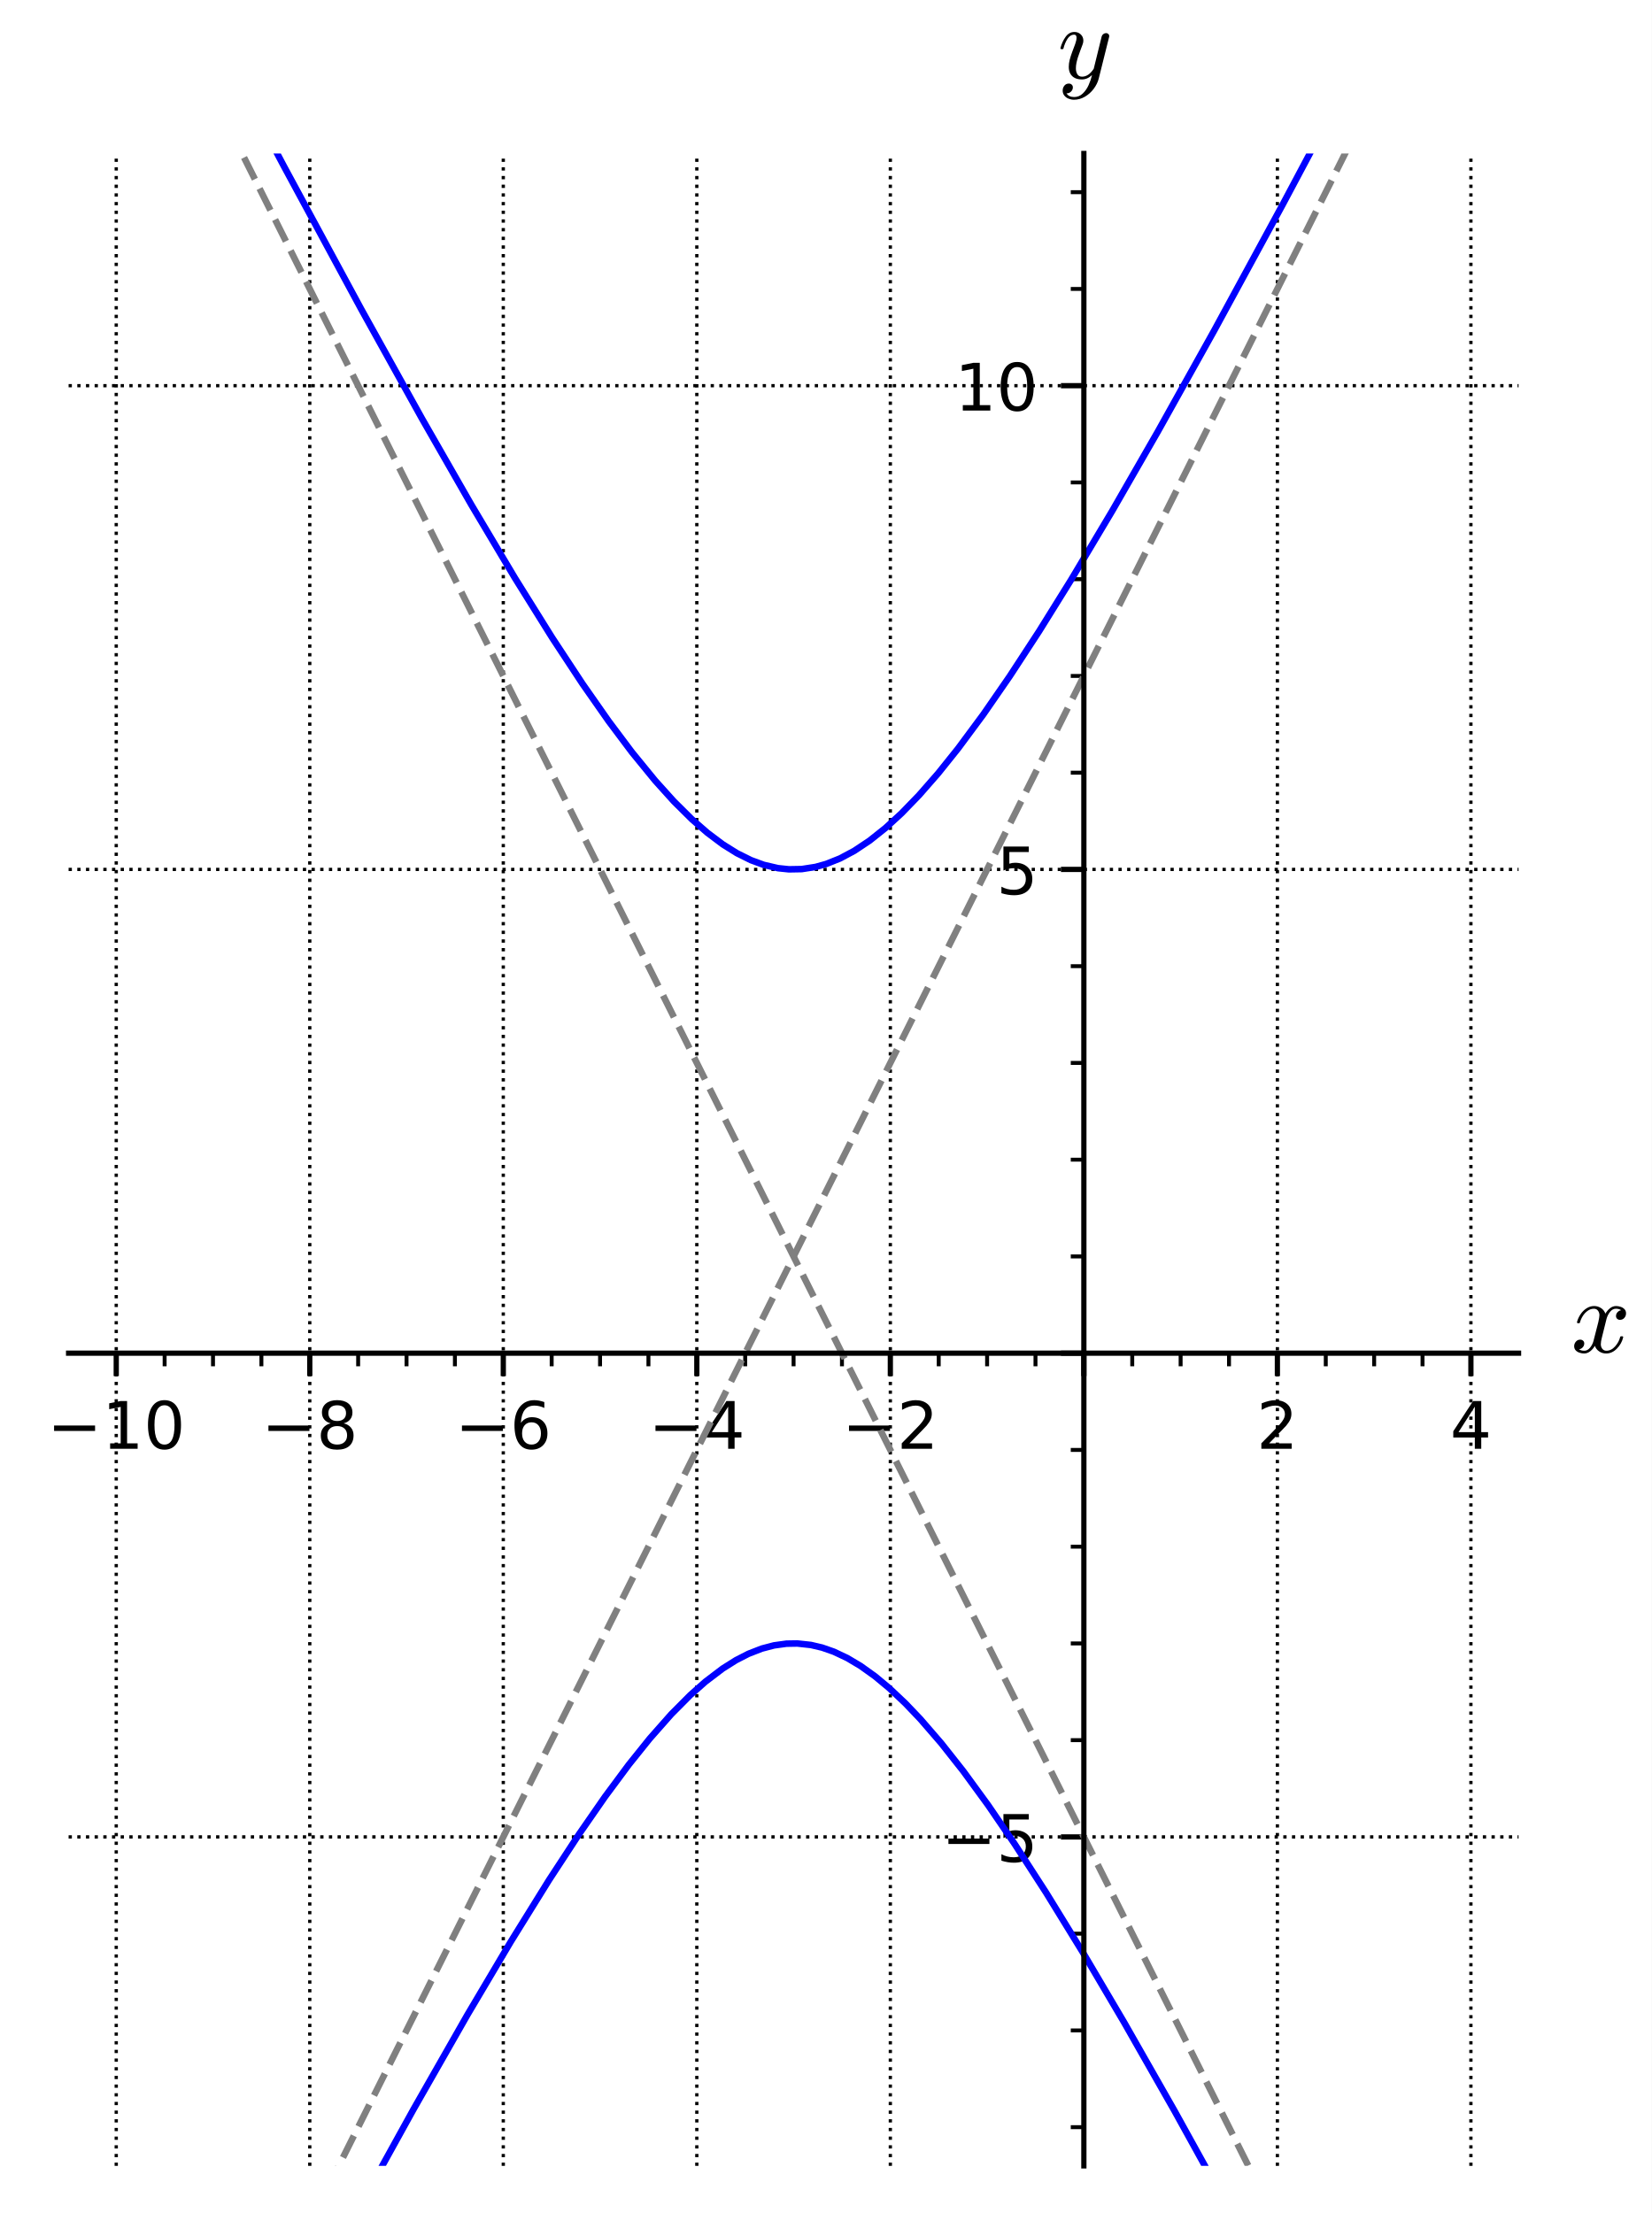
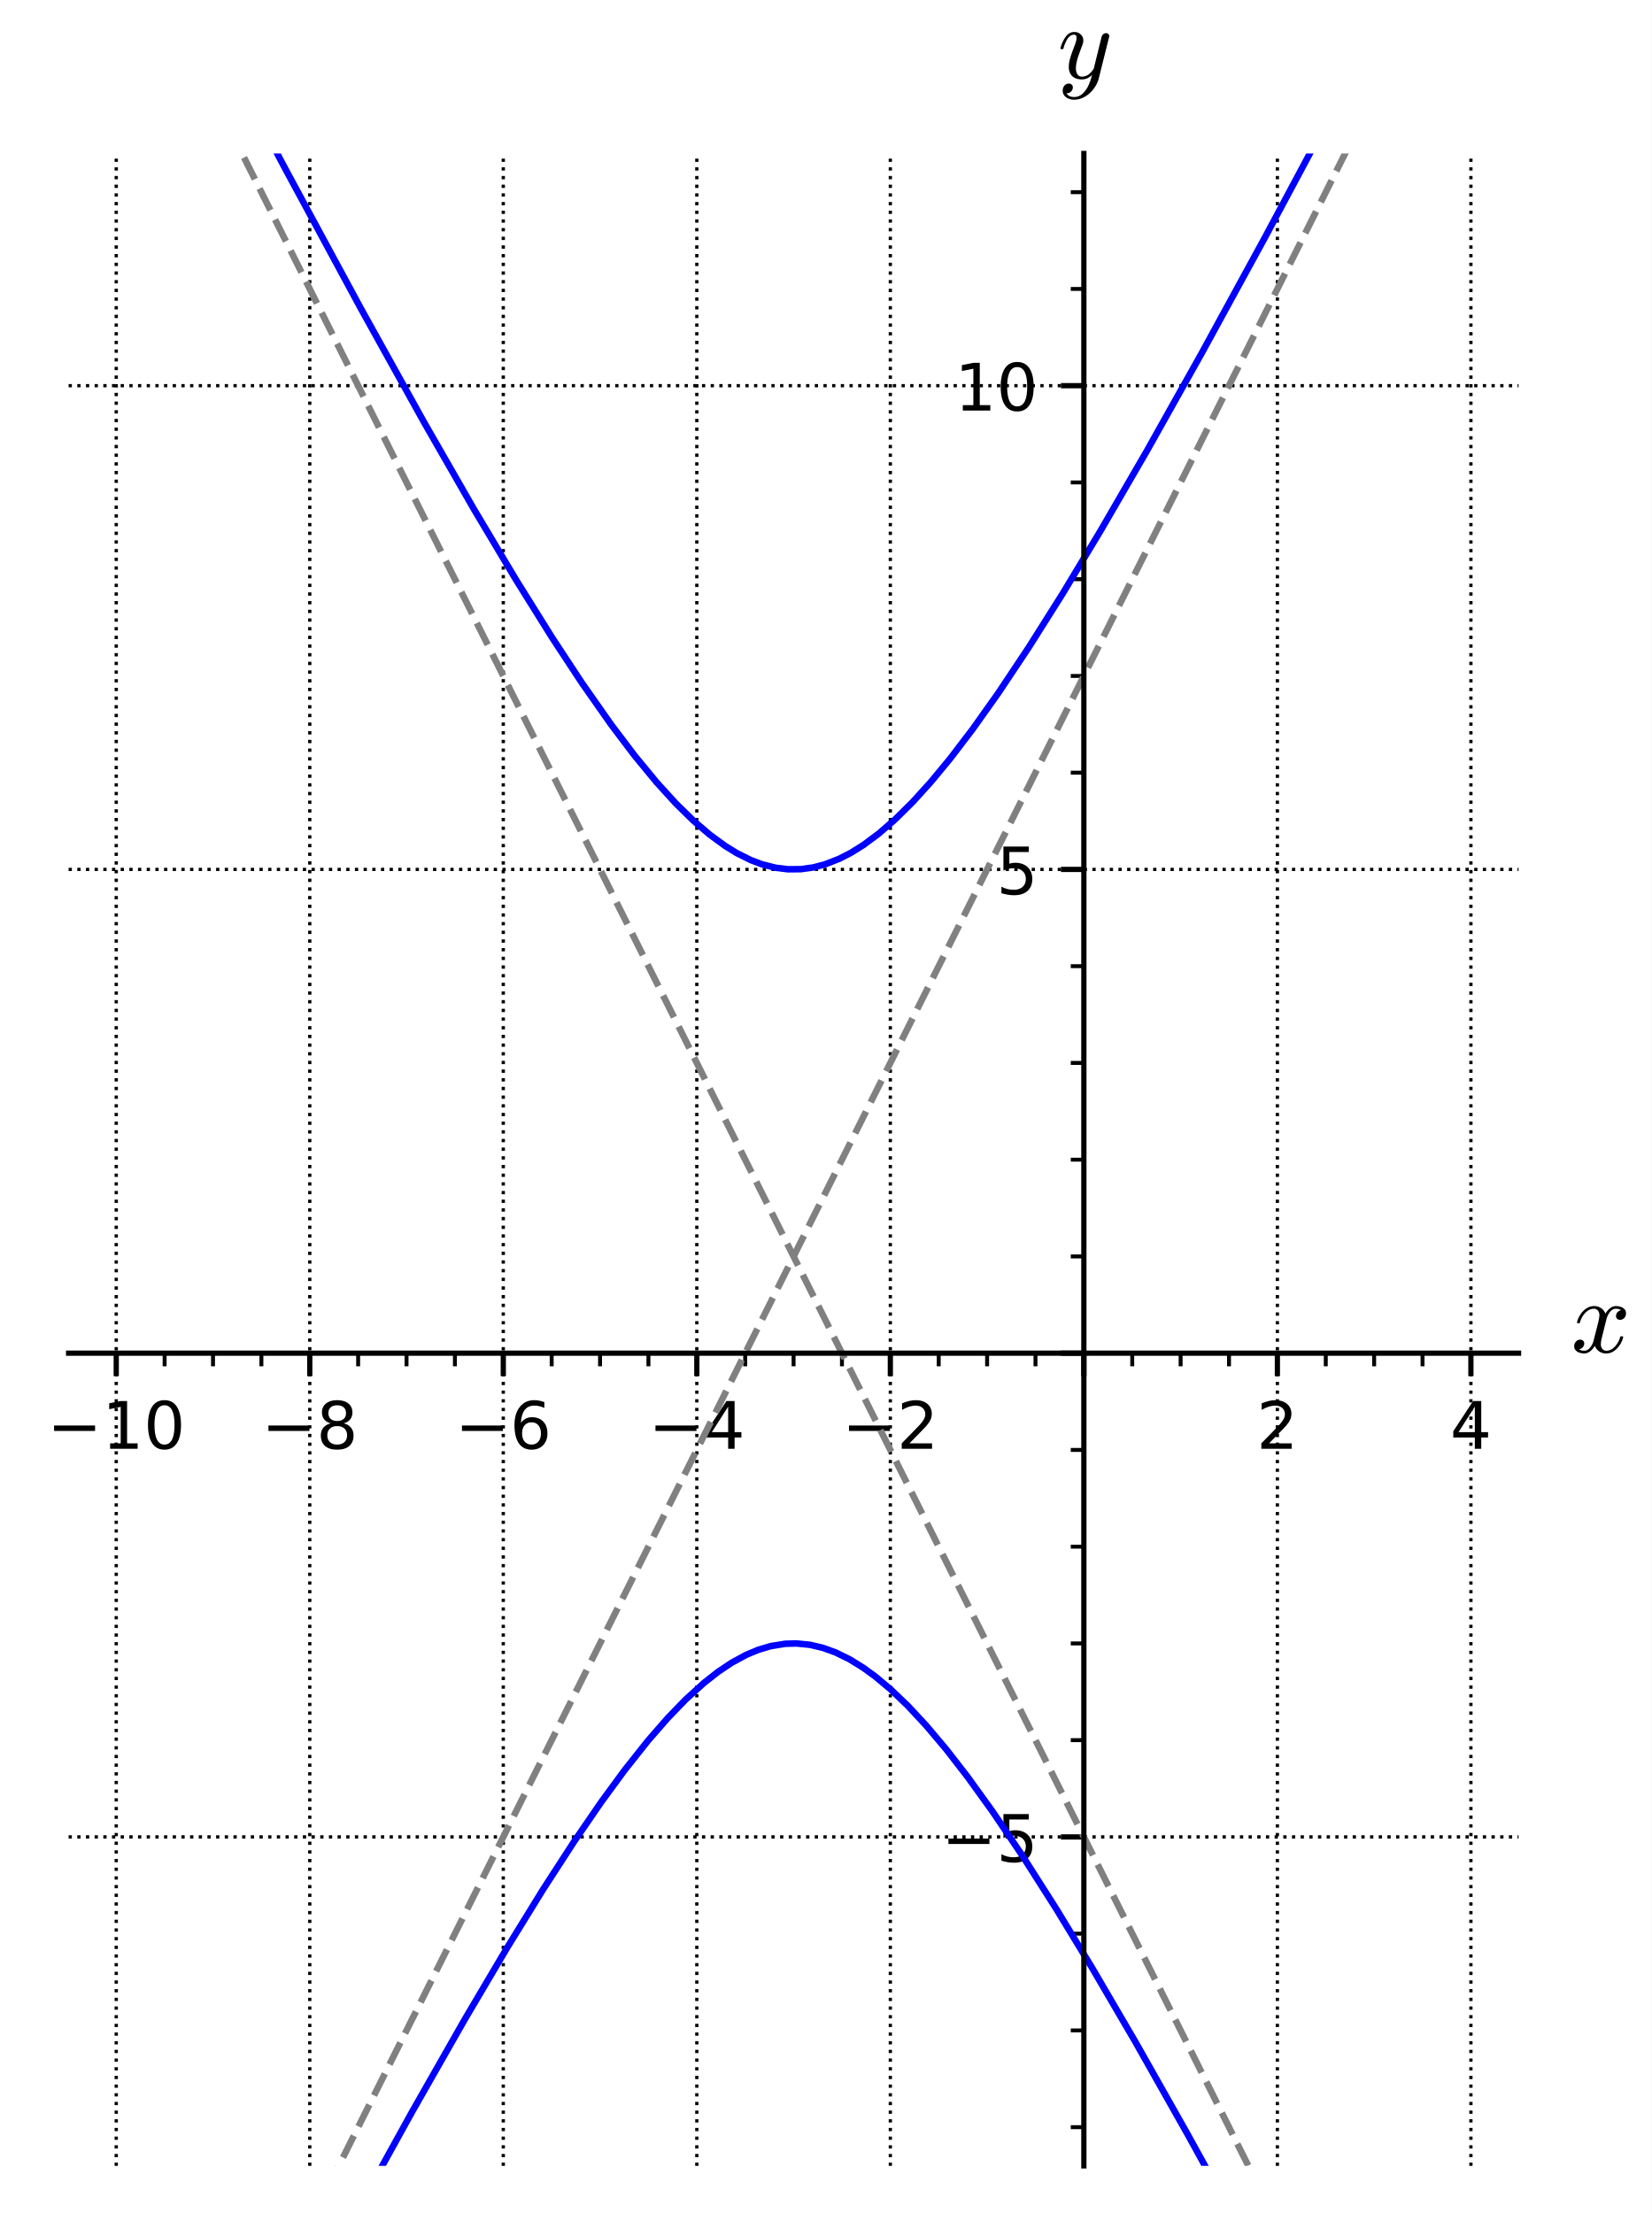
<svg xmlns="http://www.w3.org/2000/svg" xmlns:xlink="http://www.w3.org/1999/xlink" width="252.245pt" height="338.002pt" viewBox="0 0 252.245 338.002" version="1.1">
  <defs>
    <style type="text/css">*{stroke-linejoin: round; stroke-linecap: butt}</style>
  </defs>
  <g id="figure_1">
    <g id="patch_1">
      <path d="M 0 338.002  L 252.245 338.002  L 252.245 0  L 0 0  z " style="fill: #ffffff" />
    </g>
    <g id="axes_1">
      <g id="patch_2">
        <path d="M 10.477 330.803  L 231.905 330.803  L 231.905 23.442  L 10.477 23.442  z " style="fill: #ffffff" />
      </g>
      <g id="matplotlib.axis_1">
        <g id="xtick_1">
          <g id="line2d_1">
-             <path d="M 17.752 330.803  L 17.752 23.442  " clip-path="url(#p0f898315c3)" style="fill: none; stroke-dasharray: 0.5,0.825; stroke-dashoffset: 0; stroke: #000000; stroke-width: 0.5" />
+             <path d="M 17.752 330.803  L 17.752 23.442  " clip-path="url(#p8f8645d7d3)" style="fill: none; stroke-dasharray: 0.5,0.825; stroke-dashoffset: 0; stroke: #000000; stroke-width: 0.5" />
          </g>
          <g id="line2d_2">
            <defs>
-               <path id="mc4656ebf2e" d="M 0 0  L 0 3.5  " style="stroke: #000000; stroke-width: 0.8" />
+               <path id="ma55e0e9394" d="M 0 0  L 0 3.5  " style="stroke: #000000; stroke-width: 0.8" />
            </defs>
            <g>
-               <use xlink:href="#mc4656ebf2e" x="17.752" y="206.676" style="stroke: #000000; stroke-width: 0.8" />
+               <use xlink:href="#ma55e0e9394" x="17.752" y="206.676" style="stroke: #000000; stroke-width: 0.8" />
            </g>
          </g>
          <g id="text_1">
            <g transform="translate(7.2 221.2748) scale(0.1 -0.1)">
              <defs>
                <path id="DejaVuSans-2212" d="M 678 2272  L 4684 2272  L 4684 1741  L 678 1741  L 678 2272  z " transform="scale(0.015625)" />
                <path id="DejaVuSans-31" d="M 794 531  L 1825 531  L 1825 4091  L 703 3866  L 703 4441  L 1819 4666  L 2450 4666  L 2450 531  L 3481 531  L 3481 0  L 794 0  L 794 531  z " transform="scale(0.015625)" />
                <path id="DejaVuSans-30" d="M 2034 4250  Q 1547 4250 1301 3770  Q 1056 3291 1056 2328  Q 1056 1369 1301 889  Q 1547 409 2034 409  Q 2525 409 2770 889  Q 3016 1369 3016 2328  Q 3016 3291 2770 3770  Q 2525 4250 2034 4250  z M 2034 4750  Q 2819 4750 3233 4129  Q 3647 3509 3647 2328  Q 3647 1150 3233 529  Q 2819 -91 2034 -91  Q 1250 -91 836 529  Q 422 1150 422 2328  Q 422 3509 836 4129  Q 1250 4750 2034 4750  z " transform="scale(0.015625)" />
              </defs>
              <use xlink:href="#DejaVuSans-2212" />
              <use xlink:href="#DejaVuSans-31" x="83.789" />
              <use xlink:href="#DejaVuSans-30" x="147.412" />
            </g>
          </g>
        </g>
        <g id="xtick_2">
          <g id="line2d_3">
-             <path d="M 47.306 330.803  L 47.306 23.442  " clip-path="url(#p0f898315c3)" style="fill: none; stroke-dasharray: 0.5,0.825; stroke-dashoffset: 0; stroke: #000000; stroke-width: 0.5" />
+             <path d="M 47.306 330.803  L 47.306 23.442  " clip-path="url(#p8f8645d7d3)" style="fill: none; stroke-dasharray: 0.5,0.825; stroke-dashoffset: 0; stroke: #000000; stroke-width: 0.5" />
          </g>
          <g id="line2d_4">
            <g>
-               <use xlink:href="#mc4656ebf2e" x="47.306" y="206.676" style="stroke: #000000; stroke-width: 0.8" />
+               <use xlink:href="#ma55e0e9394" x="47.306" y="206.676" style="stroke: #000000; stroke-width: 0.8" />
            </g>
          </g>
          <g id="text_2">
            <g transform="translate(39.9351 221.2748) scale(0.1 -0.1)">
              <defs>
                <path id="DejaVuSans-38" d="M 2034 2216  Q 1584 2216 1326 1975  Q 1069 1734 1069 1313  Q 1069 891 1326 650  Q 1584 409 2034 409  Q 2484 409 2743 651  Q 3003 894 3003 1313  Q 3003 1734 2745 1975  Q 2488 2216 2034 2216  z M 1403 2484  Q 997 2584 770 2862  Q 544 3141 544 3541  Q 544 4100 942 4425  Q 1341 4750 2034 4750  Q 2731 4750 3128 4425  Q 3525 4100 3525 3541  Q 3525 3141 3298 2862  Q 3072 2584 2669 2484  Q 3125 2378 3379 2068  Q 3634 1759 3634 1313  Q 3634 634 3220 271  Q 2806 -91 2034 -91  Q 1263 -91 848 271  Q 434 634 434 1313  Q 434 1759 690 2068  Q 947 2378 1403 2484  z M 1172 3481  Q 1172 3119 1398 2916  Q 1625 2713 2034 2713  Q 2441 2713 2670 2916  Q 2900 3119 2900 3481  Q 2900 3844 2670 4047  Q 2441 4250 2034 4250  Q 1625 4250 1398 4047  Q 1172 3844 1172 3481  z " transform="scale(0.015625)" />
              </defs>
              <use xlink:href="#DejaVuSans-2212" />
              <use xlink:href="#DejaVuSans-38" x="83.789" />
            </g>
          </g>
        </g>
        <g id="xtick_3">
          <g id="line2d_5">
-             <path d="M 76.86 330.803  L 76.86 23.442  " clip-path="url(#p0f898315c3)" style="fill: none; stroke-dasharray: 0.5,0.825; stroke-dashoffset: 0; stroke: #000000; stroke-width: 0.5" />
+             <path d="M 76.86 330.803  L 76.86 23.442  " clip-path="url(#p8f8645d7d3)" style="fill: none; stroke-dasharray: 0.5,0.825; stroke-dashoffset: 0; stroke: #000000; stroke-width: 0.5" />
          </g>
          <g id="line2d_6">
            <g>
-               <use xlink:href="#mc4656ebf2e" x="76.86" y="206.676" style="stroke: #000000; stroke-width: 0.8" />
+               <use xlink:href="#ma55e0e9394" x="76.86" y="206.676" style="stroke: #000000; stroke-width: 0.8" />
            </g>
          </g>
          <g id="text_3">
            <g transform="translate(69.48894 221.2748) scale(0.1 -0.1)">
              <defs>
                <path id="DejaVuSans-36" d="M 2113 2584  Q 1688 2584 1439 2293  Q 1191 2003 1191 1497  Q 1191 994 1439 701  Q 1688 409 2113 409  Q 2538 409 2786 701  Q 3034 994 3034 1497  Q 3034 2003 2786 2293  Q 2538 2584 2113 2584  z M 3366 4563  L 3366 3988  Q 3128 4100 2886 4159  Q 2644 4219 2406 4219  Q 1781 4219 1451 3797  Q 1122 3375 1075 2522  Q 1259 2794 1537 2939  Q 1816 3084 2150 3084  Q 2853 3084 3261 2657  Q 3669 2231 3669 1497  Q 3669 778 3244 343  Q 2819 -91 2113 -91  Q 1303 -91 875 529  Q 447 1150 447 2328  Q 447 3434 972 4092  Q 1497 4750 2381 4750  Q 2619 4750 2861 4703  Q 3103 4656 3366 4563  z " transform="scale(0.015625)" />
              </defs>
              <use xlink:href="#DejaVuSans-2212" />
              <use xlink:href="#DejaVuSans-36" x="83.789" />
            </g>
          </g>
        </g>
        <g id="xtick_4">
          <g id="line2d_7">
-             <path d="M 106.414 330.803  L 106.414 23.442  " clip-path="url(#p0f898315c3)" style="fill: none; stroke-dasharray: 0.5,0.825; stroke-dashoffset: 0; stroke: #000000; stroke-width: 0.5" />
+             <path d="M 106.414 330.803  L 106.414 23.442  " clip-path="url(#p8f8645d7d3)" style="fill: none; stroke-dasharray: 0.5,0.825; stroke-dashoffset: 0; stroke: #000000; stroke-width: 0.5" />
          </g>
          <g id="line2d_8">
            <g>
-               <use xlink:href="#mc4656ebf2e" x="106.414" y="206.676" style="stroke: #000000; stroke-width: 0.8" />
+               <use xlink:href="#ma55e0e9394" x="106.414" y="206.676" style="stroke: #000000; stroke-width: 0.8" />
            </g>
          </g>
          <g id="text_4">
            <g transform="translate(99.04279 221.2748) scale(0.1 -0.1)">
              <defs>
                <path id="DejaVuSans-34" d="M 2419 4116  L 825 1625  L 2419 1625  L 2419 4116  z M 2253 4666  L 3047 4666  L 3047 1625  L 3713 1625  L 3713 1100  L 3047 1100  L 3047 0  L 2419 0  L 2419 1100  L 313 1100  L 313 1709  L 2253 4666  z " transform="scale(0.015625)" />
              </defs>
              <use xlink:href="#DejaVuSans-2212" />
              <use xlink:href="#DejaVuSans-34" x="83.789" />
            </g>
          </g>
        </g>
        <g id="xtick_5">
          <g id="line2d_9">
-             <path d="M 135.968 330.803  L 135.968 23.442  " clip-path="url(#p0f898315c3)" style="fill: none; stroke-dasharray: 0.5,0.825; stroke-dashoffset: 0; stroke: #000000; stroke-width: 0.5" />
+             <path d="M 135.968 330.803  L 135.968 23.442  " clip-path="url(#p8f8645d7d3)" style="fill: none; stroke-dasharray: 0.5,0.825; stroke-dashoffset: 0; stroke: #000000; stroke-width: 0.5" />
          </g>
          <g id="line2d_10">
            <g>
-               <use xlink:href="#mc4656ebf2e" x="135.968" y="206.676" style="stroke: #000000; stroke-width: 0.8" />
+               <use xlink:href="#ma55e0e9394" x="135.968" y="206.676" style="stroke: #000000; stroke-width: 0.8" />
            </g>
          </g>
          <g id="text_5">
            <g transform="translate(128.5966 221.2748) scale(0.1 -0.1)">
              <defs>
                <path id="DejaVuSans-32" d="M 1228 531  L 3431 531  L 3431 0  L 469 0  L 469 531  Q 828 903 1448 1529  Q 2069 2156 2228 2338  Q 2531 2678 2651 2914  Q 2772 3150 2772 3378  Q 2772 3750 2511 3984  Q 2250 4219 1831 4219  Q 1534 4219 1204 4116  Q 875 4013 500 3803  L 500 4441  Q 881 4594 1212 4672  Q 1544 4750 1819 4750  Q 2544 4750 2975 4387  Q 3406 4025 3406 3419  Q 3406 3131 3298 2873  Q 3191 2616 2906 2266  Q 2828 2175 2409 1742  Q 1991 1309 1228 531  z " transform="scale(0.015625)" />
              </defs>
              <use xlink:href="#DejaVuSans-2212" />
              <use xlink:href="#DejaVuSans-32" x="83.789" />
            </g>
          </g>
        </g>
        <g id="xtick_6">
          <g id="line2d_11">
-             <path d="M 165.522 330.803  L 165.522 23.442  " clip-path="url(#p0f898315c3)" style="fill: none; stroke-dasharray: 0.5,0.825; stroke-dashoffset: 0; stroke: #000000; stroke-width: 0.5" />
+             <path d="M 165.522 330.803  L 165.522 23.442  " clip-path="url(#p8f8645d7d3)" style="fill: none; stroke-dasharray: 0.5,0.825; stroke-dashoffset: 0; stroke: #000000; stroke-width: 0.5" />
          </g>
          <g id="line2d_12">
            <g>
-               <use xlink:href="#mc4656ebf2e" x="165.522" y="206.676" style="stroke: #000000; stroke-width: 0.8" />
+               <use xlink:href="#ma55e0e9394" x="165.522" y="206.676" style="stroke: #000000; stroke-width: 0.8" />
            </g>
          </g>
        </g>
        <g id="xtick_7">
          <g id="line2d_13">
-             <path d="M 195.075 330.803  L 195.075 23.442  " clip-path="url(#p0f898315c3)" style="fill: none; stroke-dasharray: 0.5,0.825; stroke-dashoffset: 0; stroke: #000000; stroke-width: 0.5" />
+             <path d="M 195.075 330.803  L 195.075 23.442  " clip-path="url(#p8f8645d7d3)" style="fill: none; stroke-dasharray: 0.5,0.825; stroke-dashoffset: 0; stroke: #000000; stroke-width: 0.5" />
          </g>
          <g id="line2d_14">
            <g>
-               <use xlink:href="#mc4656ebf2e" x="195.075" y="206.676" style="stroke: #000000; stroke-width: 0.8" />
+               <use xlink:href="#ma55e0e9394" x="195.075" y="206.676" style="stroke: #000000; stroke-width: 0.8" />
            </g>
          </g>
          <g id="text_6">
            <g transform="translate(191.8942 221.2748) scale(0.1 -0.1)">
              <use xlink:href="#DejaVuSans-32" />
            </g>
          </g>
        </g>
        <g id="xtick_8">
          <g id="line2d_15">
-             <path d="M 224.629 330.803  L 224.629 23.442  " clip-path="url(#p0f898315c3)" style="fill: none; stroke-dasharray: 0.5,0.825; stroke-dashoffset: 0; stroke: #000000; stroke-width: 0.5" />
+             <path d="M 224.629 330.803  L 224.629 23.442  " clip-path="url(#p8f8645d7d3)" style="fill: none; stroke-dasharray: 0.5,0.825; stroke-dashoffset: 0; stroke: #000000; stroke-width: 0.5" />
          </g>
          <g id="line2d_16">
            <g>
-               <use xlink:href="#mc4656ebf2e" x="224.629" y="206.676" style="stroke: #000000; stroke-width: 0.8" />
+               <use xlink:href="#ma55e0e9394" x="224.629" y="206.676" style="stroke: #000000; stroke-width: 0.8" />
            </g>
          </g>
          <g id="text_7">
            <g transform="translate(221.448 221.2748) scale(0.1 -0.1)">
              <use xlink:href="#DejaVuSans-34" />
            </g>
          </g>
        </g>
        <g id="xtick_9">
          <g id="line2d_17">
            <defs>
-               <path id="me038fdc4e5" d="M 0 0  L 0 2  " style="stroke: #000000; stroke-width: 0.6" />
+               <path id="mcd550556f8" d="M 0 0  L 0 2  " style="stroke: #000000; stroke-width: 0.6" />
            </defs>
            <g>
-               <use xlink:href="#me038fdc4e5" x="25.141" y="206.676" style="stroke: #000000; stroke-width: 0.6" />
+               <use xlink:href="#mcd550556f8" x="25.141" y="206.676" style="stroke: #000000; stroke-width: 0.6" />
            </g>
          </g>
        </g>
        <g id="xtick_10">
          <g id="line2d_18">
            <g>
-               <use xlink:href="#me038fdc4e5" x="32.529" y="206.676" style="stroke: #000000; stroke-width: 0.6" />
+               <use xlink:href="#mcd550556f8" x="32.529" y="206.676" style="stroke: #000000; stroke-width: 0.6" />
            </g>
          </g>
        </g>
        <g id="xtick_11">
          <g id="line2d_19">
            <g>
-               <use xlink:href="#me038fdc4e5" x="39.918" y="206.676" style="stroke: #000000; stroke-width: 0.6" />
+               <use xlink:href="#mcd550556f8" x="39.918" y="206.676" style="stroke: #000000; stroke-width: 0.6" />
            </g>
          </g>
        </g>
        <g id="xtick_12">
          <g id="line2d_20">
            <g>
-               <use xlink:href="#me038fdc4e5" x="54.695" y="206.676" style="stroke: #000000; stroke-width: 0.6" />
+               <use xlink:href="#mcd550556f8" x="54.695" y="206.676" style="stroke: #000000; stroke-width: 0.6" />
            </g>
          </g>
        </g>
        <g id="xtick_13">
          <g id="line2d_21">
            <g>
-               <use xlink:href="#me038fdc4e5" x="62.083" y="206.676" style="stroke: #000000; stroke-width: 0.6" />
+               <use xlink:href="#mcd550556f8" x="62.083" y="206.676" style="stroke: #000000; stroke-width: 0.6" />
            </g>
          </g>
        </g>
        <g id="xtick_14">
          <g id="line2d_22">
            <g>
-               <use xlink:href="#me038fdc4e5" x="69.472" y="206.676" style="stroke: #000000; stroke-width: 0.6" />
+               <use xlink:href="#mcd550556f8" x="69.472" y="206.676" style="stroke: #000000; stroke-width: 0.6" />
            </g>
          </g>
        </g>
        <g id="xtick_15">
          <g id="line2d_23">
            <g>
-               <use xlink:href="#me038fdc4e5" x="84.248" y="206.676" style="stroke: #000000; stroke-width: 0.6" />
+               <use xlink:href="#mcd550556f8" x="84.248" y="206.676" style="stroke: #000000; stroke-width: 0.6" />
            </g>
          </g>
        </g>
        <g id="xtick_16">
          <g id="line2d_24">
            <g>
-               <use xlink:href="#me038fdc4e5" x="91.637" y="206.676" style="stroke: #000000; stroke-width: 0.6" />
+               <use xlink:href="#mcd550556f8" x="91.637" y="206.676" style="stroke: #000000; stroke-width: 0.6" />
            </g>
          </g>
        </g>
        <g id="xtick_17">
          <g id="line2d_25">
            <g>
-               <use xlink:href="#me038fdc4e5" x="99.025" y="206.676" style="stroke: #000000; stroke-width: 0.6" />
+               <use xlink:href="#mcd550556f8" x="99.025" y="206.676" style="stroke: #000000; stroke-width: 0.6" />
            </g>
          </g>
        </g>
        <g id="xtick_18">
          <g id="line2d_26">
            <g>
-               <use xlink:href="#me038fdc4e5" x="113.802" y="206.676" style="stroke: #000000; stroke-width: 0.6" />
+               <use xlink:href="#mcd550556f8" x="113.802" y="206.676" style="stroke: #000000; stroke-width: 0.6" />
            </g>
          </g>
        </g>
        <g id="xtick_19">
          <g id="line2d_27">
            <g>
-               <use xlink:href="#me038fdc4e5" x="121.191" y="206.676" style="stroke: #000000; stroke-width: 0.6" />
+               <use xlink:href="#mcd550556f8" x="121.191" y="206.676" style="stroke: #000000; stroke-width: 0.6" />
            </g>
          </g>
        </g>
        <g id="xtick_20">
          <g id="line2d_28">
            <g>
-               <use xlink:href="#me038fdc4e5" x="128.579" y="206.676" style="stroke: #000000; stroke-width: 0.6" />
+               <use xlink:href="#mcd550556f8" x="128.579" y="206.676" style="stroke: #000000; stroke-width: 0.6" />
            </g>
          </g>
        </g>
        <g id="xtick_21">
          <g id="line2d_29">
            <g>
-               <use xlink:href="#me038fdc4e5" x="143.356" y="206.676" style="stroke: #000000; stroke-width: 0.6" />
+               <use xlink:href="#mcd550556f8" x="143.356" y="206.676" style="stroke: #000000; stroke-width: 0.6" />
            </g>
          </g>
        </g>
        <g id="xtick_22">
          <g id="line2d_30">
            <g>
-               <use xlink:href="#me038fdc4e5" x="150.745" y="206.676" style="stroke: #000000; stroke-width: 0.6" />
+               <use xlink:href="#mcd550556f8" x="150.745" y="206.676" style="stroke: #000000; stroke-width: 0.6" />
            </g>
          </g>
        </g>
        <g id="xtick_23">
          <g id="line2d_31">
            <g>
-               <use xlink:href="#me038fdc4e5" x="158.133" y="206.676" style="stroke: #000000; stroke-width: 0.6" />
+               <use xlink:href="#mcd550556f8" x="158.133" y="206.676" style="stroke: #000000; stroke-width: 0.6" />
            </g>
          </g>
        </g>
        <g id="xtick_24">
          <g id="line2d_32">
            <g>
-               <use xlink:href="#me038fdc4e5" x="172.91" y="206.676" style="stroke: #000000; stroke-width: 0.6" />
+               <use xlink:href="#mcd550556f8" x="172.91" y="206.676" style="stroke: #000000; stroke-width: 0.6" />
            </g>
          </g>
        </g>
        <g id="xtick_25">
          <g id="line2d_33">
            <g>
-               <use xlink:href="#me038fdc4e5" x="180.298" y="206.676" style="stroke: #000000; stroke-width: 0.6" />
+               <use xlink:href="#mcd550556f8" x="180.298" y="206.676" style="stroke: #000000; stroke-width: 0.6" />
            </g>
          </g>
        </g>
        <g id="xtick_26">
          <g id="line2d_34">
            <g>
-               <use xlink:href="#me038fdc4e5" x="187.687" y="206.676" style="stroke: #000000; stroke-width: 0.6" />
+               <use xlink:href="#mcd550556f8" x="187.687" y="206.676" style="stroke: #000000; stroke-width: 0.6" />
            </g>
          </g>
        </g>
        <g id="xtick_27">
          <g id="line2d_35">
            <g>
-               <use xlink:href="#me038fdc4e5" x="202.464" y="206.676" style="stroke: #000000; stroke-width: 0.6" />
+               <use xlink:href="#mcd550556f8" x="202.464" y="206.676" style="stroke: #000000; stroke-width: 0.6" />
            </g>
          </g>
        </g>
        <g id="xtick_28">
          <g id="line2d_36">
            <g>
-               <use xlink:href="#me038fdc4e5" x="209.852" y="206.676" style="stroke: #000000; stroke-width: 0.6" />
+               <use xlink:href="#mcd550556f8" x="209.852" y="206.676" style="stroke: #000000; stroke-width: 0.6" />
            </g>
          </g>
        </g>
        <g id="xtick_29">
          <g id="line2d_37">
            <g>
-               <use xlink:href="#me038fdc4e5" x="217.241" y="206.676" style="stroke: #000000; stroke-width: 0.6" />
+               <use xlink:href="#mcd550556f8" x="217.241" y="206.676" style="stroke: #000000; stroke-width: 0.6" />
            </g>
          </g>
        </g>
        <g id="text_8">
          <g transform="translate(239.905 206.6763) scale(0.16 -0.16)">
            <defs>
              <path id="Cmmi10-78" d="M 500 184  Q 613 97 819 97  Q 1019 97 1172 289  Q 1325 481 1381 709  L 1672 1844  Q 1741 2153 1741 2266  Q 1741 2425 1652 2544  Q 1563 2663 1403 2663  Q 1200 2663 1022 2536  Q 844 2409 722 2214  Q 600 2019 550 1819  Q 538 1778 500 1778  L 422 1778  Q 372 1778 372 1838  L 372 1856  Q 434 2094 584 2320  Q 734 2547 951 2687  Q 1169 2828 1416 2828  Q 1650 2828 1839 2703  Q 2028 2578 2106 2363  Q 2216 2559 2386 2693  Q 2556 2828 2759 2828  Q 2897 2828 3040 2779  Q 3184 2731 3275 2631  Q 3366 2531 3366 2381  Q 3366 2219 3261 2101  Q 3156 1984 2994 1984  Q 2891 1984 2822 2050  Q 2753 2116 2753 2216  Q 2753 2350 2845 2451  Q 2938 2553 3066 2572  Q 2950 2663 2747 2663  Q 2541 2663 2389 2472  Q 2238 2281 2175 2047  L 1894 916  Q 1825 659 1825 494  Q 1825 331 1917 214  Q 2009 97 2163 97  Q 2463 97 2698 361  Q 2934 625 3009 941  Q 3022 978 3059 978  L 3138 978  Q 3163 978 3178 961  Q 3194 944 3194 922  Q 3194 916 3188 903  Q 3097 522 2806 225  Q 2516 -72 2150 -72  Q 1916 -72 1727 54  Q 1538 181 1459 397  Q 1359 209 1182 68  Q 1006 -72 806 -72  Q 669 -72 523 -23  Q 378 25 287 125  Q 197 225 197 378  Q 197 528 301 651  Q 406 775 563 775  Q 669 775 741 711  Q 813 647 813 544  Q 813 409 723 309  Q 634 209 500 184  z " transform="scale(0.015625)" />
            </defs>
            <use xlink:href="#Cmmi10-78" transform="translate(0 0.8125)" />
          </g>
        </g>
      </g>
      <g id="matplotlib.axis_2">
        <g id="ytick_1">
          <g id="line2d_38">
-             <path d="M 10.477 280.561  L 231.905 280.561  " clip-path="url(#p0f898315c3)" style="fill: none; stroke-dasharray: 0.5,0.825; stroke-dashoffset: 0; stroke: #000000; stroke-width: 0.5" />
+             <path d="M 10.477 280.561  L 231.905 280.561  " clip-path="url(#p8f8645d7d3)" style="fill: none; stroke-dasharray: 0.5,0.825; stroke-dashoffset: 0; stroke: #000000; stroke-width: 0.5" />
          </g>
          <g id="line2d_39">
            <defs>
-               <path id="m66980bd9fb" d="M 0 0  L -3.5 0  " style="stroke: #000000; stroke-width: 0.8" />
+               <path id="mf80f913379" d="M 0 0  L -3.5 0  " style="stroke: #000000; stroke-width: 0.8" />
            </defs>
            <g>
-               <use xlink:href="#m66980bd9fb" x="165.522" y="280.561" style="stroke: #000000; stroke-width: 0.8" />
+               <use xlink:href="#mf80f913379" x="165.522" y="280.561" style="stroke: #000000; stroke-width: 0.8" />
            </g>
          </g>
          <g id="text_9">
            <g transform="translate(143.7794 284.3602) scale(0.1 -0.1)">
              <defs>
                <path id="DejaVuSans-35" d="M 691 4666  L 3169 4666  L 3169 4134  L 1269 4134  L 1269 2991  Q 1406 3038 1543 3061  Q 1681 3084 1819 3084  Q 2600 3084 3056 2656  Q 3513 2228 3513 1497  Q 3513 744 3044 326  Q 2575 -91 1722 -91  Q 1428 -91 1123 -41  Q 819 9 494 109  L 494 744  Q 775 591 1075 516  Q 1375 441 1709 441  Q 2250 441 2565 725  Q 2881 1009 2881 1497  Q 2881 1984 2565 2268  Q 2250 2553 1709 2553  Q 1456 2553 1204 2497  Q 953 2441 691 2322  L 691 4666  z " transform="scale(0.015625)" />
              </defs>
              <use xlink:href="#DejaVuSans-2212" />
              <use xlink:href="#DejaVuSans-35" x="83.789" />
            </g>
          </g>
        </g>
        <g id="ytick_2">
          <g id="line2d_40">
-             <path d="M 10.477 206.676  L 231.905 206.676  " clip-path="url(#p0f898315c3)" style="fill: none; stroke-dasharray: 0.5,0.825; stroke-dashoffset: 0; stroke: #000000; stroke-width: 0.5" />
+             <path d="M 10.477 206.676  L 231.905 206.676  " clip-path="url(#p8f8645d7d3)" style="fill: none; stroke-dasharray: 0.5,0.825; stroke-dashoffset: 0; stroke: #000000; stroke-width: 0.5" />
          </g>
          <g id="line2d_41">
            <g>
-               <use xlink:href="#m66980bd9fb" x="165.522" y="206.676" style="stroke: #000000; stroke-width: 0.8" />
+               <use xlink:href="#mf80f913379" x="165.522" y="206.676" style="stroke: #000000; stroke-width: 0.8" />
            </g>
          </g>
        </g>
        <g id="ytick_3">
          <g id="line2d_42">
-             <path d="M 10.477 132.792  L 231.905 132.792  " clip-path="url(#p0f898315c3)" style="fill: none; stroke-dasharray: 0.5,0.825; stroke-dashoffset: 0; stroke: #000000; stroke-width: 0.5" />
+             <path d="M 10.477 132.792  L 231.905 132.792  " clip-path="url(#p8f8645d7d3)" style="fill: none; stroke-dasharray: 0.5,0.825; stroke-dashoffset: 0; stroke: #000000; stroke-width: 0.5" />
          </g>
          <g id="line2d_43">
            <g>
-               <use xlink:href="#m66980bd9fb" x="165.522" y="132.792" style="stroke: #000000; stroke-width: 0.8" />
+               <use xlink:href="#mf80f913379" x="165.522" y="132.792" style="stroke: #000000; stroke-width: 0.8" />
            </g>
          </g>
          <g id="text_10">
            <g transform="translate(152.1591 136.5909) scale(0.1 -0.1)">
              <use xlink:href="#DejaVuSans-35" />
            </g>
          </g>
        </g>
        <g id="ytick_4">
          <g id="line2d_44">
-             <path d="M 10.477 58.907  L 231.905 58.907  " clip-path="url(#p0f898315c3)" style="fill: none; stroke-dasharray: 0.5,0.825; stroke-dashoffset: 0; stroke: #000000; stroke-width: 0.5" />
+             <path d="M 10.477 58.907  L 231.905 58.907  " clip-path="url(#p8f8645d7d3)" style="fill: none; stroke-dasharray: 0.5,0.825; stroke-dashoffset: 0; stroke: #000000; stroke-width: 0.5" />
          </g>
          <g id="line2d_45">
            <g>
-               <use xlink:href="#m66980bd9fb" x="165.522" y="58.907" style="stroke: #000000; stroke-width: 0.8" />
+               <use xlink:href="#mf80f913379" x="165.522" y="58.907" style="stroke: #000000; stroke-width: 0.8" />
            </g>
          </g>
          <g id="text_11">
            <g transform="translate(145.7966 62.70633) scale(0.1 -0.1)">
              <use xlink:href="#DejaVuSans-31" />
              <use xlink:href="#DejaVuSans-30" x="63.623" />
            </g>
          </g>
        </g>
        <g id="ytick_5">
          <g id="line2d_46">
            <defs>
-               <path id="m0c940cf492" d="M 0 0  L -2 0  " style="stroke: #000000; stroke-width: 0.6" />
+               <path id="ma9ecff4a3b" d="M 0 0  L -2 0  " style="stroke: #000000; stroke-width: 0.6" />
            </defs>
            <g>
-               <use xlink:href="#m0c940cf492" x="165.522" y="324.892" style="stroke: #000000; stroke-width: 0.6" />
+               <use xlink:href="#ma9ecff4a3b" x="165.522" y="324.892" style="stroke: #000000; stroke-width: 0.6" />
            </g>
          </g>
        </g>
        <g id="ytick_6">
          <g id="line2d_47">
            <g>
-               <use xlink:href="#m0c940cf492" x="165.522" y="310.115" style="stroke: #000000; stroke-width: 0.6" />
+               <use xlink:href="#ma9ecff4a3b" x="165.522" y="310.115" style="stroke: #000000; stroke-width: 0.6" />
            </g>
          </g>
        </g>
        <g id="ytick_7">
          <g id="line2d_48">
            <g>
-               <use xlink:href="#m0c940cf492" x="165.522" y="295.338" style="stroke: #000000; stroke-width: 0.6" />
+               <use xlink:href="#ma9ecff4a3b" x="165.522" y="295.338" style="stroke: #000000; stroke-width: 0.6" />
            </g>
          </g>
        </g>
        <g id="ytick_8">
          <g id="line2d_49">
            <g>
-               <use xlink:href="#m0c940cf492" x="165.522" y="265.784" style="stroke: #000000; stroke-width: 0.6" />
+               <use xlink:href="#ma9ecff4a3b" x="165.522" y="265.784" style="stroke: #000000; stroke-width: 0.6" />
            </g>
          </g>
        </g>
        <g id="ytick_9">
          <g id="line2d_50">
            <g>
-               <use xlink:href="#m0c940cf492" x="165.522" y="251.007" style="stroke: #000000; stroke-width: 0.6" />
+               <use xlink:href="#ma9ecff4a3b" x="165.522" y="251.007" style="stroke: #000000; stroke-width: 0.6" />
            </g>
          </g>
        </g>
        <g id="ytick_10">
          <g id="line2d_51">
            <g>
-               <use xlink:href="#m0c940cf492" x="165.522" y="236.23" style="stroke: #000000; stroke-width: 0.6" />
+               <use xlink:href="#ma9ecff4a3b" x="165.522" y="236.23" style="stroke: #000000; stroke-width: 0.6" />
            </g>
          </g>
        </g>
        <g id="ytick_11">
          <g id="line2d_52">
            <g>
-               <use xlink:href="#m0c940cf492" x="165.522" y="221.453" style="stroke: #000000; stroke-width: 0.6" />
+               <use xlink:href="#ma9ecff4a3b" x="165.522" y="221.453" style="stroke: #000000; stroke-width: 0.6" />
            </g>
          </g>
        </g>
        <g id="ytick_12">
          <g id="line2d_53">
            <g>
-               <use xlink:href="#m0c940cf492" x="165.522" y="191.899" style="stroke: #000000; stroke-width: 0.6" />
+               <use xlink:href="#ma9ecff4a3b" x="165.522" y="191.899" style="stroke: #000000; stroke-width: 0.6" />
            </g>
          </g>
        </g>
        <g id="ytick_13">
          <g id="line2d_54">
            <g>
-               <use xlink:href="#m0c940cf492" x="165.522" y="177.123" style="stroke: #000000; stroke-width: 0.6" />
+               <use xlink:href="#ma9ecff4a3b" x="165.522" y="177.123" style="stroke: #000000; stroke-width: 0.6" />
            </g>
          </g>
        </g>
        <g id="ytick_14">
          <g id="line2d_55">
            <g>
-               <use xlink:href="#m0c940cf492" x="165.522" y="162.346" style="stroke: #000000; stroke-width: 0.6" />
+               <use xlink:href="#ma9ecff4a3b" x="165.522" y="162.346" style="stroke: #000000; stroke-width: 0.6" />
            </g>
          </g>
        </g>
        <g id="ytick_15">
          <g id="line2d_56">
            <g>
-               <use xlink:href="#m0c940cf492" x="165.522" y="147.569" style="stroke: #000000; stroke-width: 0.6" />
+               <use xlink:href="#ma9ecff4a3b" x="165.522" y="147.569" style="stroke: #000000; stroke-width: 0.6" />
            </g>
          </g>
        </g>
        <g id="ytick_16">
          <g id="line2d_57">
            <g>
-               <use xlink:href="#m0c940cf492" x="165.522" y="118.015" style="stroke: #000000; stroke-width: 0.6" />
+               <use xlink:href="#ma9ecff4a3b" x="165.522" y="118.015" style="stroke: #000000; stroke-width: 0.6" />
            </g>
          </g>
        </g>
        <g id="ytick_17">
          <g id="line2d_58">
            <g>
-               <use xlink:href="#m0c940cf492" x="165.522" y="103.238" style="stroke: #000000; stroke-width: 0.6" />
+               <use xlink:href="#ma9ecff4a3b" x="165.522" y="103.238" style="stroke: #000000; stroke-width: 0.6" />
            </g>
          </g>
        </g>
        <g id="ytick_18">
          <g id="line2d_59">
            <g>
-               <use xlink:href="#m0c940cf492" x="165.522" y="88.461" style="stroke: #000000; stroke-width: 0.6" />
+               <use xlink:href="#ma9ecff4a3b" x="165.522" y="88.461" style="stroke: #000000; stroke-width: 0.6" />
            </g>
          </g>
        </g>
        <g id="ytick_19">
          <g id="line2d_60">
            <g>
-               <use xlink:href="#m0c940cf492" x="165.522" y="73.684" style="stroke: #000000; stroke-width: 0.6" />
+               <use xlink:href="#ma9ecff4a3b" x="165.522" y="73.684" style="stroke: #000000; stroke-width: 0.6" />
            </g>
          </g>
        </g>
        <g id="ytick_20">
          <g id="line2d_61">
            <g>
-               <use xlink:href="#m0c940cf492" x="165.522" y="44.13" style="stroke: #000000; stroke-width: 0.6" />
+               <use xlink:href="#ma9ecff4a3b" x="165.522" y="44.13" style="stroke: #000000; stroke-width: 0.6" />
            </g>
          </g>
        </g>
        <g id="ytick_21">
          <g id="line2d_62">
            <g>
-               <use xlink:href="#m0c940cf492" x="165.522" y="29.353" style="stroke: #000000; stroke-width: 0.6" />
+               <use xlink:href="#ma9ecff4a3b" x="165.522" y="29.353" style="stroke: #000000; stroke-width: 0.6" />
            </g>
          </g>
        </g>
        <g id="text_12">
          <g transform="translate(161.5216 12.0825) scale(0.16 -0.16)">
            <defs>
              <path id="Cmmi10-79" d="M 538 -916  Q 672 -1147 1006 -1147  Q 1309 -1147 1531 -934  Q 1753 -722 1889 -420  Q 2025 -119 2100 197  Q 1816 -72 1484 -72  Q 1231 -72 1053 15  Q 875 103 776 276  Q 678 450 678 697  Q 678 906 734 1126  Q 791 1347 892 1617  Q 994 1888 1069 2088  Q 1153 2322 1153 2472  Q 1153 2663 1013 2663  Q 759 2663 595 2402  Q 431 2141 353 1819  Q 341 1778 300 1778  L 225 1778  Q 172 1778 172 1838  L 172 1856  Q 275 2238 487 2533  Q 700 2828 1025 2828  Q 1253 2828 1411 2678  Q 1569 2528 1569 2297  Q 1569 2178 1516 2047  Q 1488 1969 1388 1706  Q 1288 1444 1234 1272  Q 1181 1100 1147 934  Q 1113 769 1113 603  Q 1113 391 1203 244  Q 1294 97 1491 97  Q 1888 97 2203 581  L 2688 2553  Q 2709 2638 2787 2698  Q 2866 2759 2956 2759  Q 3034 2759 3092 2709  Q 3150 2659 3150 2578  Q 3150 2541 3144 2528  L 2509 -19  Q 2425 -347 2200 -647  Q 1975 -947 1658 -1130  Q 1341 -1313 997 -1313  Q 831 -1313 668 -1248  Q 506 -1184 406 -1056  Q 306 -928 306 -756  Q 306 -581 409 -453  Q 513 -325 684 -325  Q 788 -325 858 -389  Q 928 -453 928 -556  Q 928 -703 818 -812  Q 709 -922 563 -922  Q 556 -919 550 -917  Q 544 -916 538 -916  z " transform="scale(0.015625)" />
            </defs>
            <use xlink:href="#Cmmi10-79" transform="translate(0 0.8125)" />
          </g>
        </g>
      </g>
      <g id="line2d_63">
-         <path d="M 29.381 -1  L 43.345 25.366  L 55.145 47.185  L 64.44 63.929  L 71.973 77.081  L 78.641 88.287  L 84.352 97.442  L 88.984 104.476  L 92.958 110.155  L 96.515 114.897  L 100.047 119.222  L 102.911 122.399  L 105.671 125.138  L 108.019 127.187  L 110.381 128.962  L 112.526 130.304  L 114.683 131.376  L 116.633 132.093  L 118.814 132.601  L 120.483 132.775  L 122.44 132.739  L 124.551 132.411  L 126.167 131.96  L 128.289 131.111  L 130.456 129.955  L 132.799 128.396  L 135.238 126.455  L 137.67 124.224  L 140.336 121.473  L 143.268 118.121  L 146.316 114.318  L 150.173 109.113  L 154.197 103.292  L 158.673 96.436  L 163.612 88.497  L 169.856 78.027  L 176.854 65.854  L 185.42 50.494  L 195.853 31.301  L 208.618 7.325  L 213.001 -1  L 213.001 -1  " clip-path="url(#p0f898315c3)" style="fill: none; stroke: #0000ff; stroke-linecap: square" />
+         <path d="M 29.381 -1  L 43.52 25.693  L 55.137 47.171  L 64.728 64.44  L 72.383 77.783  L 78.827 88.591  L 84.279 97.328  L 88.884 104.329  L 93.314 110.645  L 96.934 115.432  L 100.315 119.532  L 103.21 122.712  L 105.885 125.336  L 108.361 127.462  L 110.769 129.224  L 112.526 130.304  L 114.643 131.358  L 116.347 132.003  L 118.467 132.541  L 120.352 132.768  L 122.305 132.75  L 124.178 132.491  L 125.933 132.036  L 128.184 131.16  L 129.936 130.259  L 131.85 129.065  L 134.227 127.297  L 136.714 125.134  L 139.426 122.446  L 142.205 119.373  L 145.102 115.869  L 148.521 111.392  L 152.454 105.857  L 157.086 98.906  L 162.291 90.654  L 168.093 81.026  L 175.097 68.948  L 183.549 53.885  L 193.207 36.211  L 205.257 13.68  L 213.001 -1  L 213.001 -1  " clip-path="url(#p8f8645d7d3)" style="fill: none; stroke: #0000ff; stroke-linecap: square" />
      </g>
      <g id="line2d_64">
-         <path d="M 53.838 339.002  L 63.17 322.128  L 71.384 307.73  L 77.994 296.577  L 83.86 287.126  L 88.455 280.105  L 92.409 274.405  L 96.033 269.522  L 99.227 265.543  L 102.518 261.817  L 105.416 258.9  L 107.733 256.847  L 110.357 254.853  L 112.4 253.567  L 114.293 252.596  L 116.343 251.797  L 118.205 251.308  L 120.112 251.046  L 121.756 251.018  L 123.841 251.244  L 125.549 251.646  L 127.33 252.269  L 129.392 253.241  L 131.43 254.454  L 133.628 256.028  L 135.775 257.812  L 138.27 260.167  L 140.547 262.556  L 143.728 266.233  L 147.124 270.536  L 150.888 275.693  L 154.923 281.594  L 159.74 289.049  L 165.38 298.222  L 171.673 308.894  L 179.364 322.398  L 188.544 339.002  L 188.544 339.002  " clip-path="url(#p0f898315c3)" style="fill: none; stroke: #0000ff; stroke-linecap: square" />
+         <path d="M 53.838 339.002  L 62.895 322.618  L 70.951 308.474  L 77.427 297.516  L 82.976 288.518  L 87.645 281.315  L 91.806 275.252  L 95.375 270.382  L 98.976 265.843  L 101.997 262.379  L 104.683 259.603  L 107.521 257.024  L 109.69 255.325  L 111.739 253.957  L 113.96 252.751  L 115.79 251.986  L 117.712 251.415  L 119.912 251.062  L 121.612 251.013  L 123.67 251.215  L 125.656 251.678  L 127.613 252.387  L 129.741 253.431  L 131.844 254.73  L 133.65 256.045  L 135.965 257.981  L 138.652 260.553  L 141.471 263.585  L 144.509 267.19  L 147.78 271.408  L 151.554 276.643  L 156.067 283.327  L 161.348 291.619  L 166.792 300.58  L 173.425 311.93  L 181.428 326.093  L 188.544 339.002  L 188.544 339.002  " clip-path="url(#p8f8645d7d3)" style="fill: none; stroke: #0000ff; stroke-linecap: square" />
      </g>
      <g id="line2d_65">
-         <path d="M 47.639 339.002  L 209.852 14.576  " clip-path="url(#p0f898315c3)" style="fill: none; stroke-dasharray: 3.7,1.6; stroke-dashoffset: 0; stroke: #808080" />
+         <path d="M 47.639 339.002  L 209.852 14.576  " clip-path="url(#p8f8645d7d3)" style="fill: none; stroke-dasharray: 3.7,1.6; stroke-dashoffset: 0; stroke: #808080" />
      </g>
      <g id="line2d_66">
-         <path d="M 32.529 14.576  L 194.742 339.002  " clip-path="url(#p0f898315c3)" style="fill: none; stroke-dasharray: 3.7,1.6; stroke-dashoffset: 0; stroke: #808080" />
+         <path d="M 32.529 14.576  L 194.742 339.002  " clip-path="url(#p8f8645d7d3)" style="fill: none; stroke-dasharray: 3.7,1.6; stroke-dashoffset: 0; stroke: #808080" />
      </g>
      <g id="patch_3">
        <path d="M 165.522 330.803  L 165.522 23.442  " style="fill: none; stroke: #000000; stroke-width: 0.8; stroke-linejoin: miter; stroke-linecap: square" />
      </g>
      <g id="patch_4">
        <path d="M 10.477 206.676  L 231.905 206.676  " style="fill: none; stroke: #000000; stroke-width: 0.8; stroke-linejoin: miter; stroke-linecap: square" />
      </g>
    </g>
  </g>
  <defs>
-     <clipPath id="p0f898315c3">
+     <clipPath id="p8f8645d7d3">
      <rect x="10.477" y="23.442" width="221.428" height="307.36" />
    </clipPath>
  </defs>
</svg>
